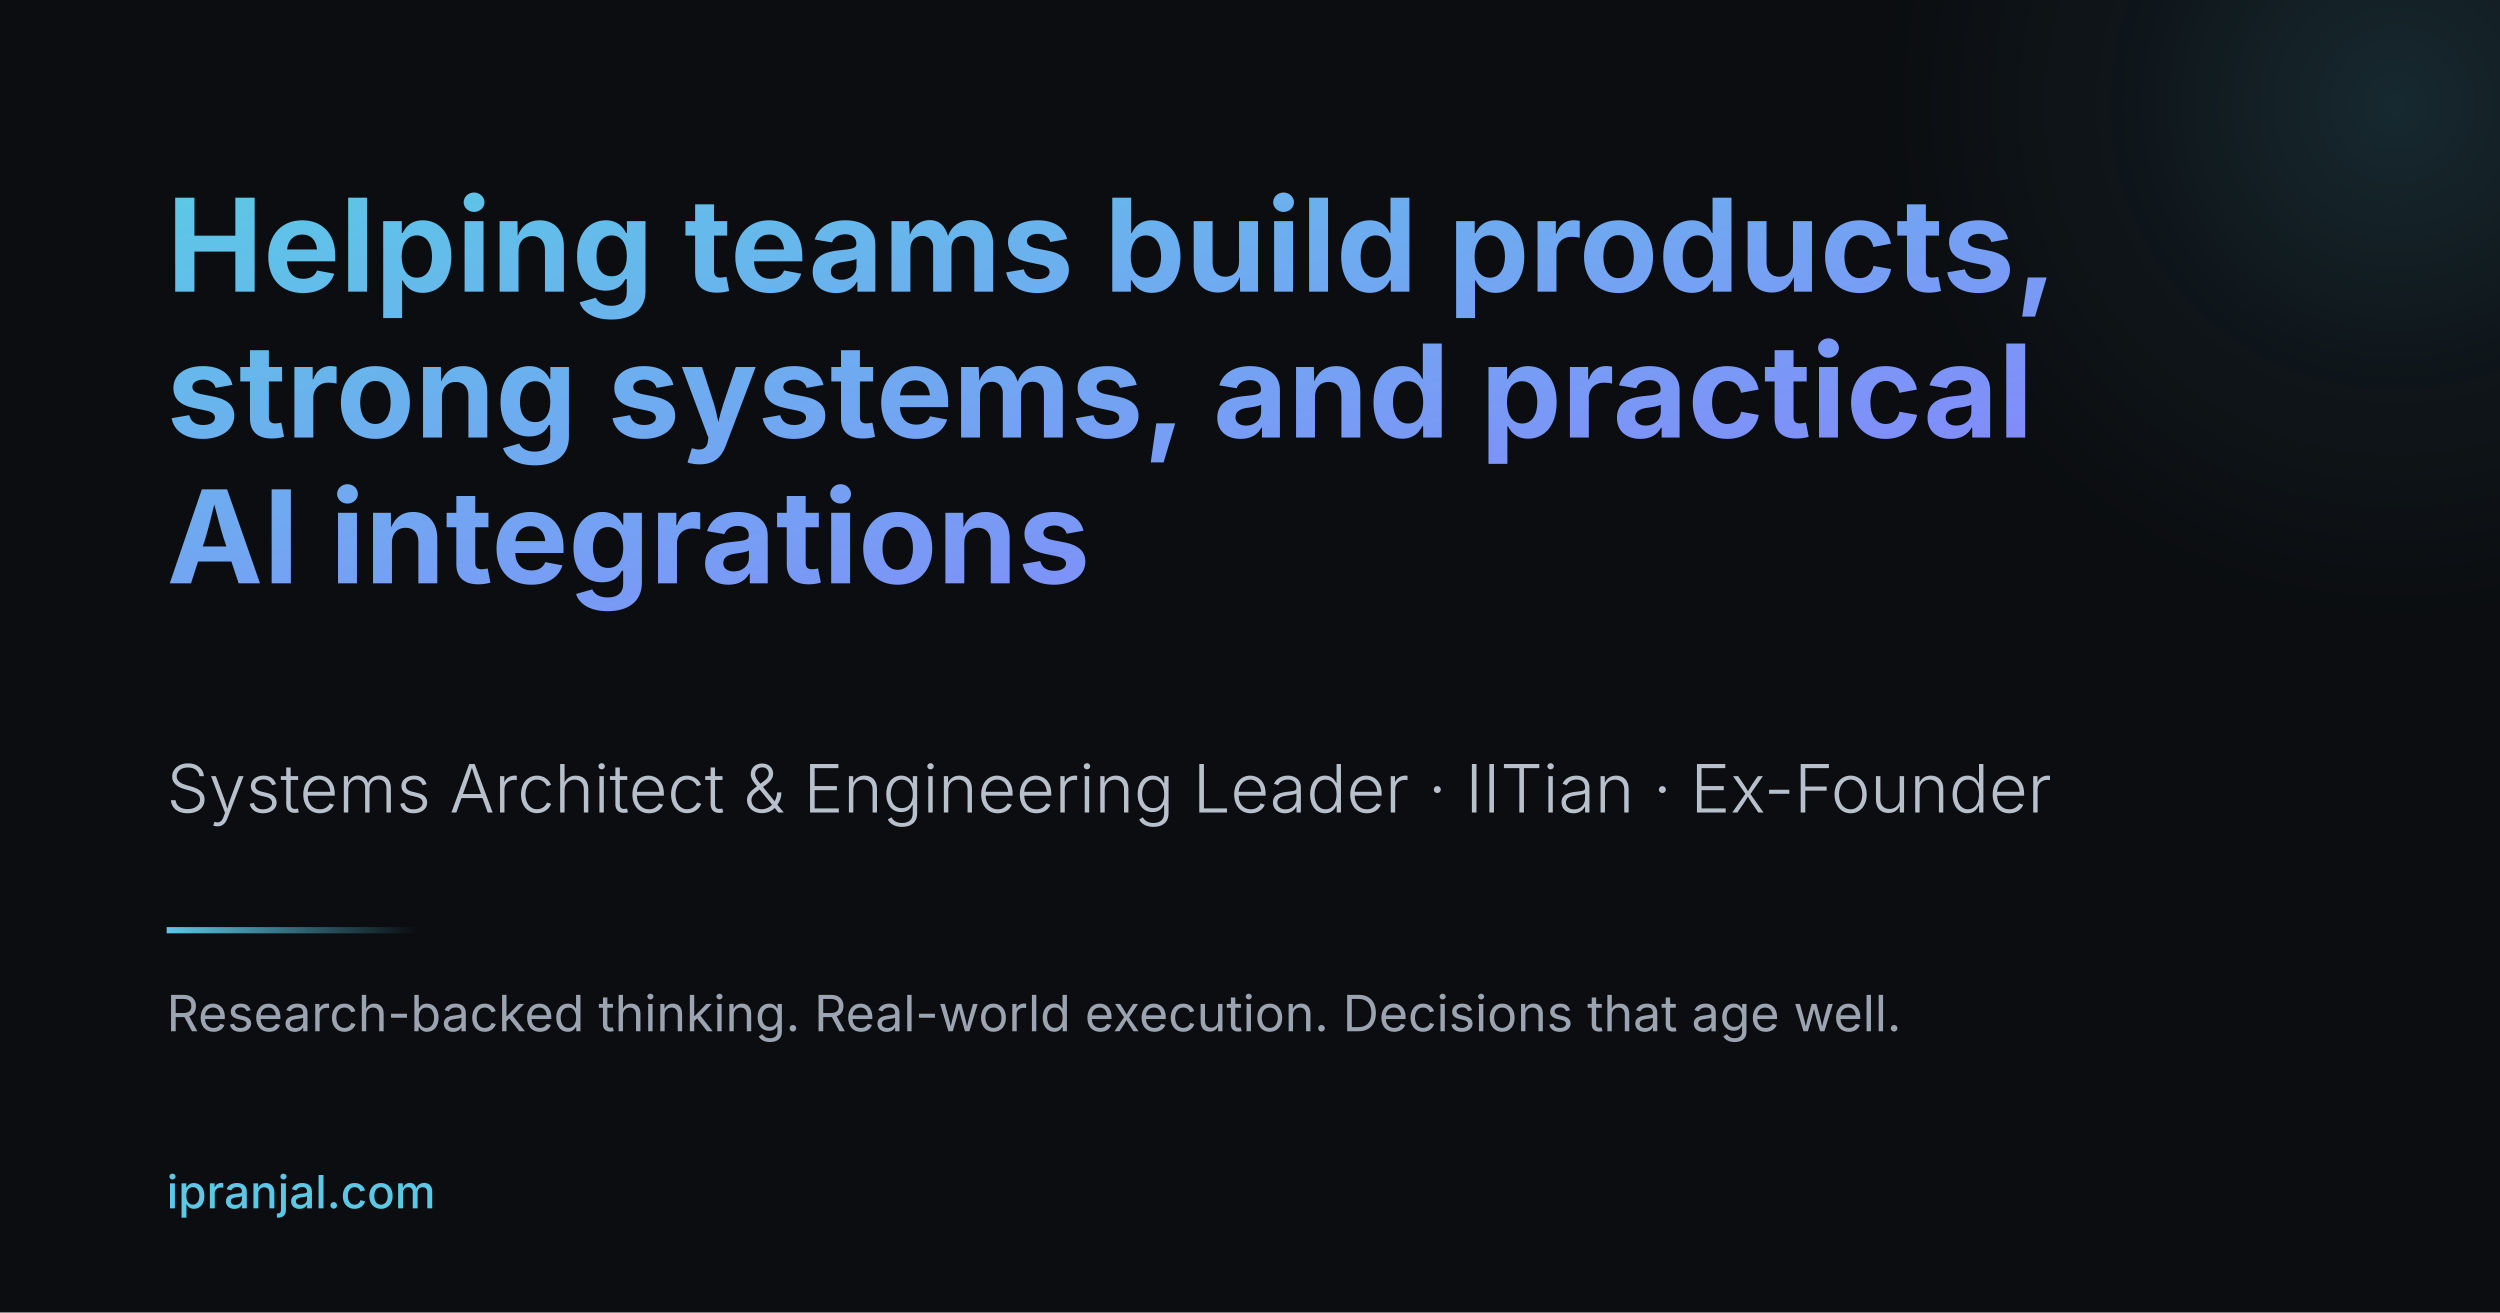
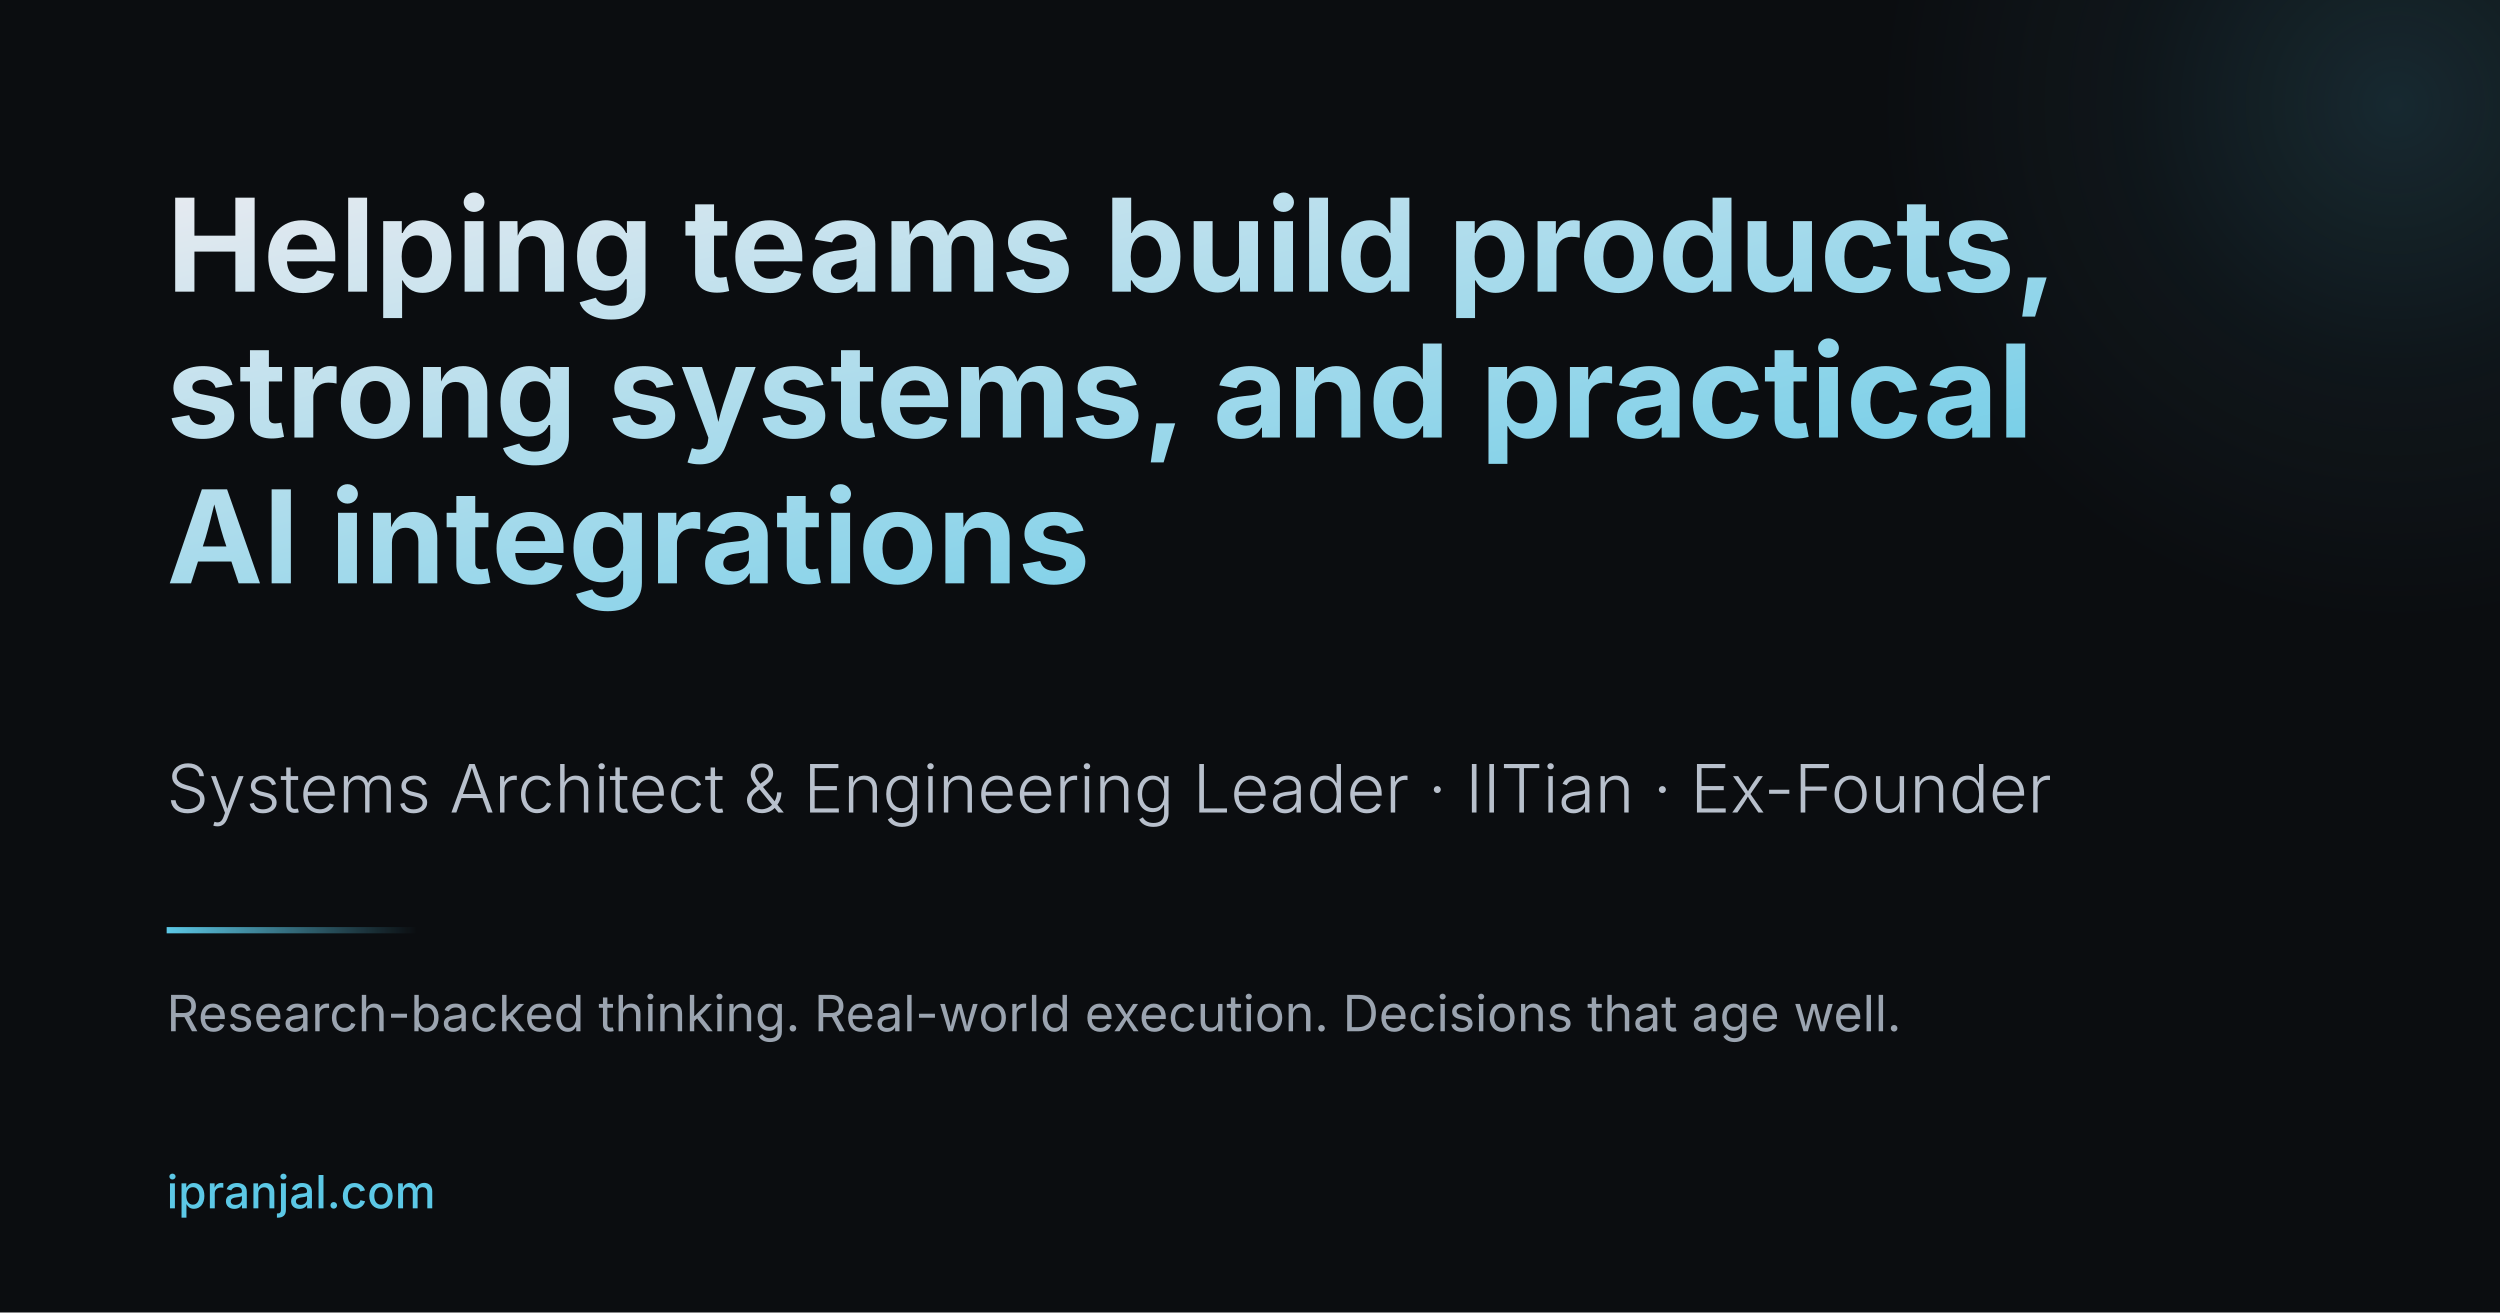
<svg xmlns="http://www.w3.org/2000/svg" width="1200" height="630">
  <defs>
    <linearGradient id="headlineGradient" x1="0%" y1="0%" x2="100%" y2="100%">
-       <stop offset="0%" style="stop-color:#5CC8E6;stop-opacity:1" />
-       <stop offset="100%" style="stop-color:#8B7CFF;stop-opacity:1" />
+       <stop offset="0%" style="stop-color:#E6EAF0;stop-opacity:1" />
+       <stop offset="100%" style="stop-color:#5CC8E6;stop-opacity:1" />
    </linearGradient>
    <linearGradient id="dividerGradient" x1="0%" y1="0%" x2="100%" y2="0%">
      <stop offset="0%" style="stop-color:#5CC8E6;stop-opacity:1" />
      <stop offset="100%" style="stop-color:#5CC8E6;stop-opacity:0" />
    </linearGradient>
    <radialGradient id="orbGradient" cx="50%" cy="50%" r="50%">
      <stop offset="0%" style="stop-color:#5CC8E6;stop-opacity:0.15" />
      <stop offset="50%" style="stop-color:#5CC8E6;stop-opacity:0.05" />
      <stop offset="100%" style="stop-color:#5CC8E6;stop-opacity:0" />
    </radialGradient>
  </defs>
  <rect width="1200" height="630" fill="#0B0D10" />
  <circle cx="1150" cy="50" r="250" fill="url(#orbGradient)" />
  <g transform="translate(80, 140)">
    <text x="0" y="0" font-family="system-ui, -apple-system, sans-serif" font-size="62" font-weight="700" fill="url(#headlineGradient)" style="line-height: 1.1">
      <tspan x="0" dy="0">Helping teams build products,</tspan>
      <tspan x="0" dy="70">strong systems, and practical</tspan>
      <tspan x="0" dy="70">AI integrations</tspan>
    </text>
    <text x="0" y="250" font-family="system-ui, -apple-system, sans-serif" font-size="32" font-weight="300" fill="#B8C0CC">
      Systems Architect &amp; Engineering Leader · IITian · Ex-Founder
    </text>
    <rect x="0" y="305" width="120" height="3" fill="url(#dividerGradient)" />
    <text x="0" y="355" font-family="system-ui, -apple-system, sans-serif" font-size="24" fill="#9BA4B0">
      Research-backed thinking. Real-world execution. Decisions that age well.
    </text>
  </g>
  <text x="80" y="580" font-family="system-ui, -apple-system, sans-serif" font-size="22" font-weight="500" fill="#5CC8E6">
    ipranjal.com
  </text>
</svg>
